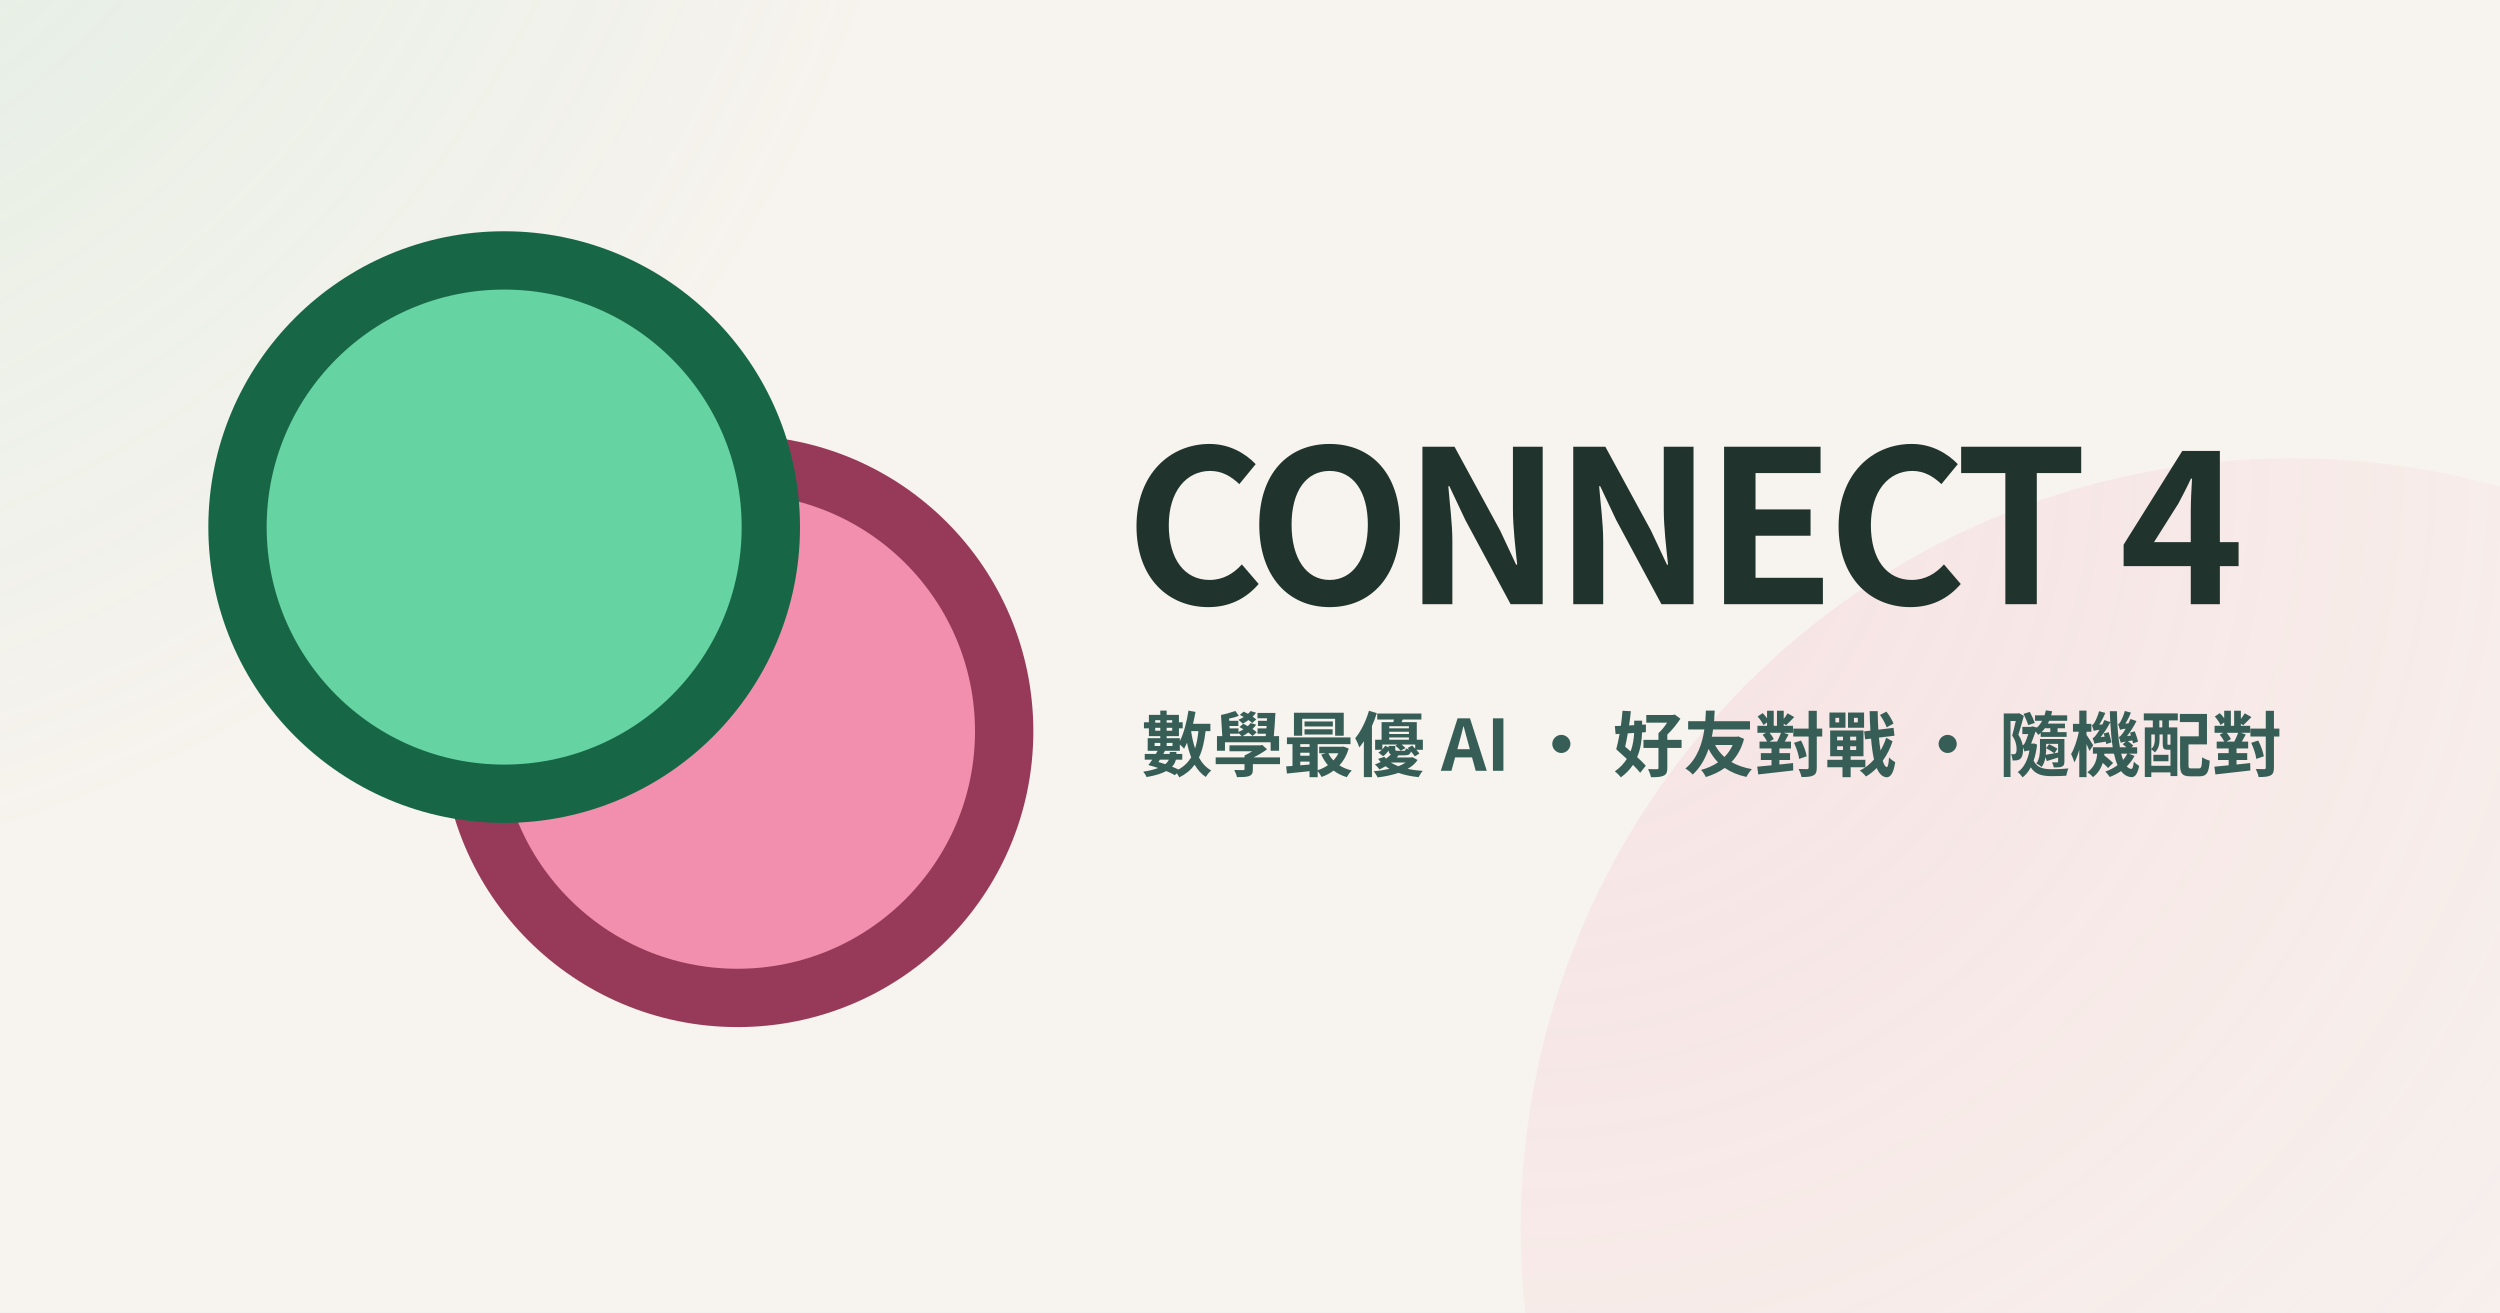
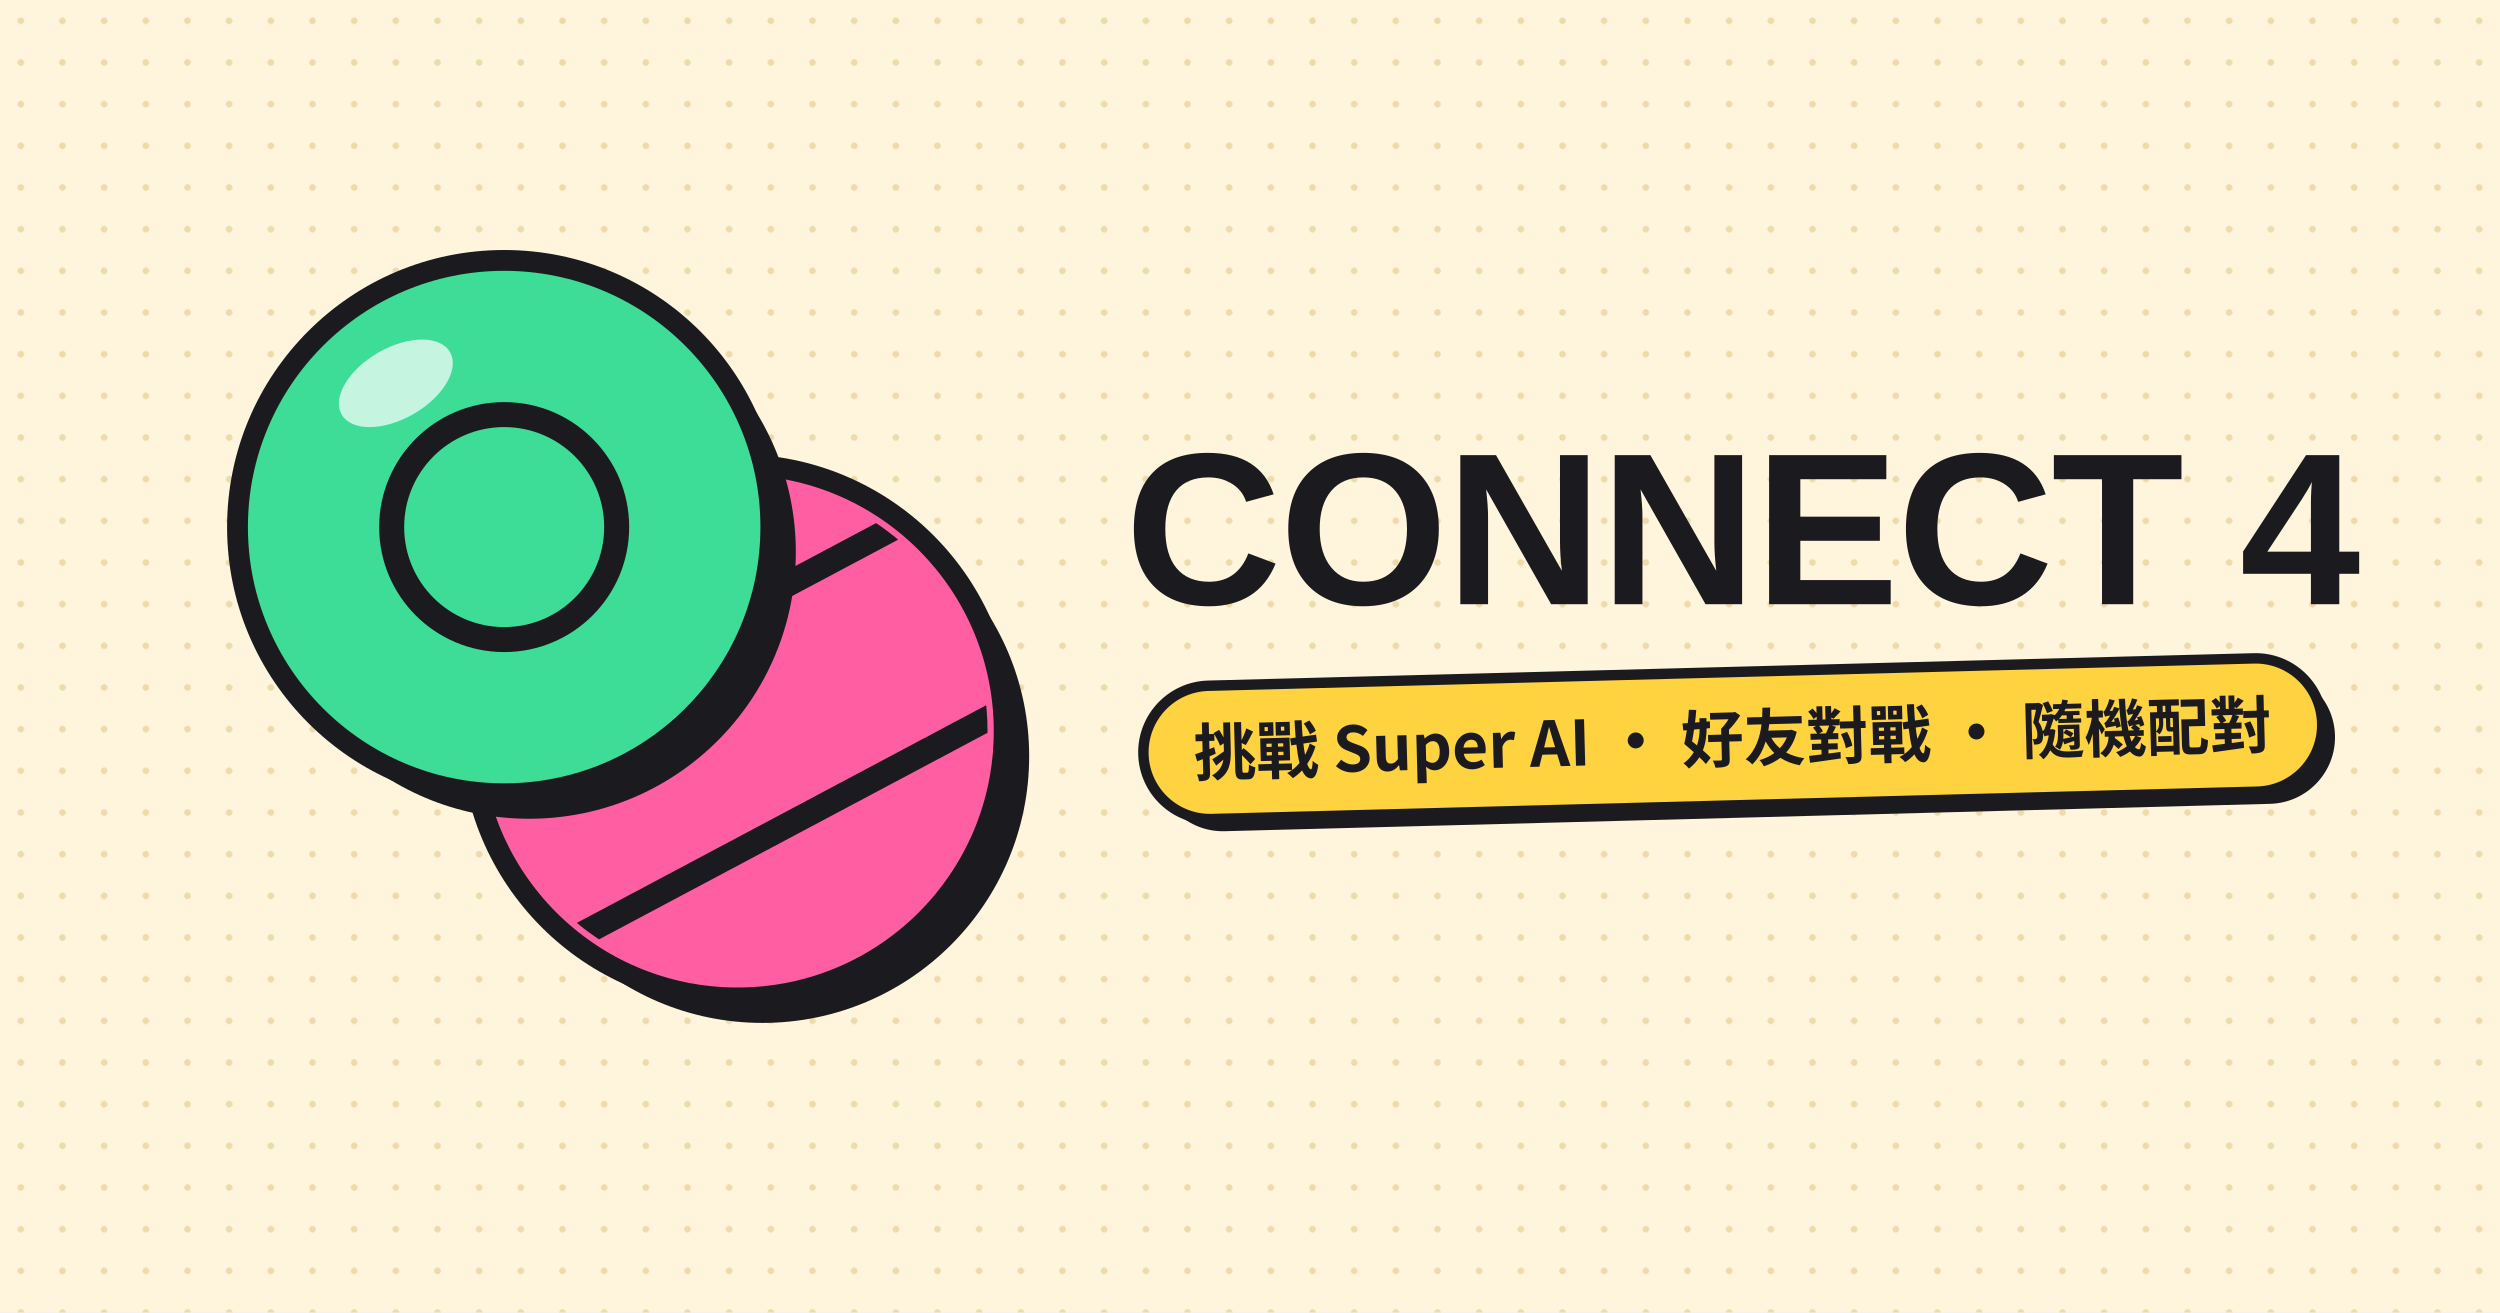
<svg xmlns="http://www.w3.org/2000/svg" viewBox="0 0 1200 630">
  <defs>
-     <radialGradient id="mint-glow" cx="0" cy="0" r="1">
-       <stop offset="0" stop-color="#66d3a3" stop-opacity=".2" />
-       <stop offset="1" stop-color="#66d3a3" stop-opacity="0" />
-     </radialGradient>
-     <radialGradient id="pink-glow" cx="0" cy="0" r="1">
-       <stop offset="0" stop-color="#f38fae" stop-opacity=".18" />
-       <stop offset="1" stop-color="#f38fae" stop-opacity="0" />
-     </radialGradient>
+     <clipPath id="pink-face">
+       <circle cx="354" cy="351" r="120" />
+     </clipPath>
+     <pattern id="dots" width="20" height="20" patternUnits="userSpaceOnUse">
+       <circle cx="10" cy="10" r="1.6" fill="#e2c482" fill-opacity="0.55" />
+     </pattern>
  </defs>
-   <rect width="1200" height="630" fill="#f7f3ee" />
-   <circle cx="130" cy="105" r="330" fill="url(#mint-glow)" />
-   <circle cx="1100" cy="590" r="370" fill="url(#pink-glow)" />
-   <circle cx="354" cy="351" r="128" fill="#f38fae" stroke="#973a5a" stroke-width="28" />
-   <circle cx="242" cy="253" r="128" fill="#66d3a3" stroke="#176747" stroke-width="28" />
-   <text x="540" y="290" fill="#21332d" font-family="Noto Sans CJK TC, Noto Sans TC, Arial, sans-serif" font-size="102" font-weight="800" letter-spacing="-4">
-     CONNECT 4
-   </text>
-   <text x="548" y="370" fill="#365e56" font-family="Noto Sans CJK TC, Noto Sans TC, Arial, sans-serif" font-size="34" font-weight="700">
-     數學最優 AI · 好友對戰 · 隨機配對
-   </text>
+   <rect width="1200" height="630" fill="#fff4dc" />
+   <rect width="1200" height="630" fill="url(#dots)" />
+   <circle cx="366" cy="363" r="128" fill="#1b1b1f" />
+   <circle cx="354" cy="351" r="128" fill="#ff5fa2" stroke="#1b1b1f" stroke-width="10" />
+   <g clip-path="url(#pink-face)" transform="rotate(-28 354 351)" stroke="#1b1b1f" stroke-width="12">
+     <line x1="210" y1="300" x2="500" y2="300" />
+     <line x1="210" y1="402" x2="500" y2="402" />
+   </g>
+   <circle cx="254" cy="265" r="128" fill="#1b1b1f" />
+   <circle cx="242" cy="253" r="128" fill="#3ddc97" stroke="#1b1b1f" stroke-width="10" />
+   <circle cx="242" cy="253" r="54" fill="none" stroke="#1b1b1f" stroke-width="12" />
+   <ellipse cx="190" cy="184" rx="30" ry="17" fill="#ffffff" fill-opacity="0.7" transform="rotate(-30 190 184)" />
+   <text x="540" y="290" fill="#1b1b1f" font-family="Space Grotesk, Arial, sans-serif" font-size="104" font-weight="700" letter-spacing="-1">CONNECT 4</text>
+   <g transform="translate(548 330) rotate(-1.5)">
+     <rect width="566" height="64" rx="32" fill="#1b1b1f" transform="translate(6 6)" />
+     <rect width="566" height="64" rx="32" fill="#ffd23f" stroke="#1b1b1f" stroke-width="5" />
+     <text x="283" y="43" text-anchor="middle" fill="#1b1b1f" font-family="Noto Sans CJK TC, Noto Sans TC, PingFang TC, sans-serif" font-size="30" font-weight="700">挑戰 Super AI · 好友對戰 · 隨機配對</text>
+   </g>
</svg>
